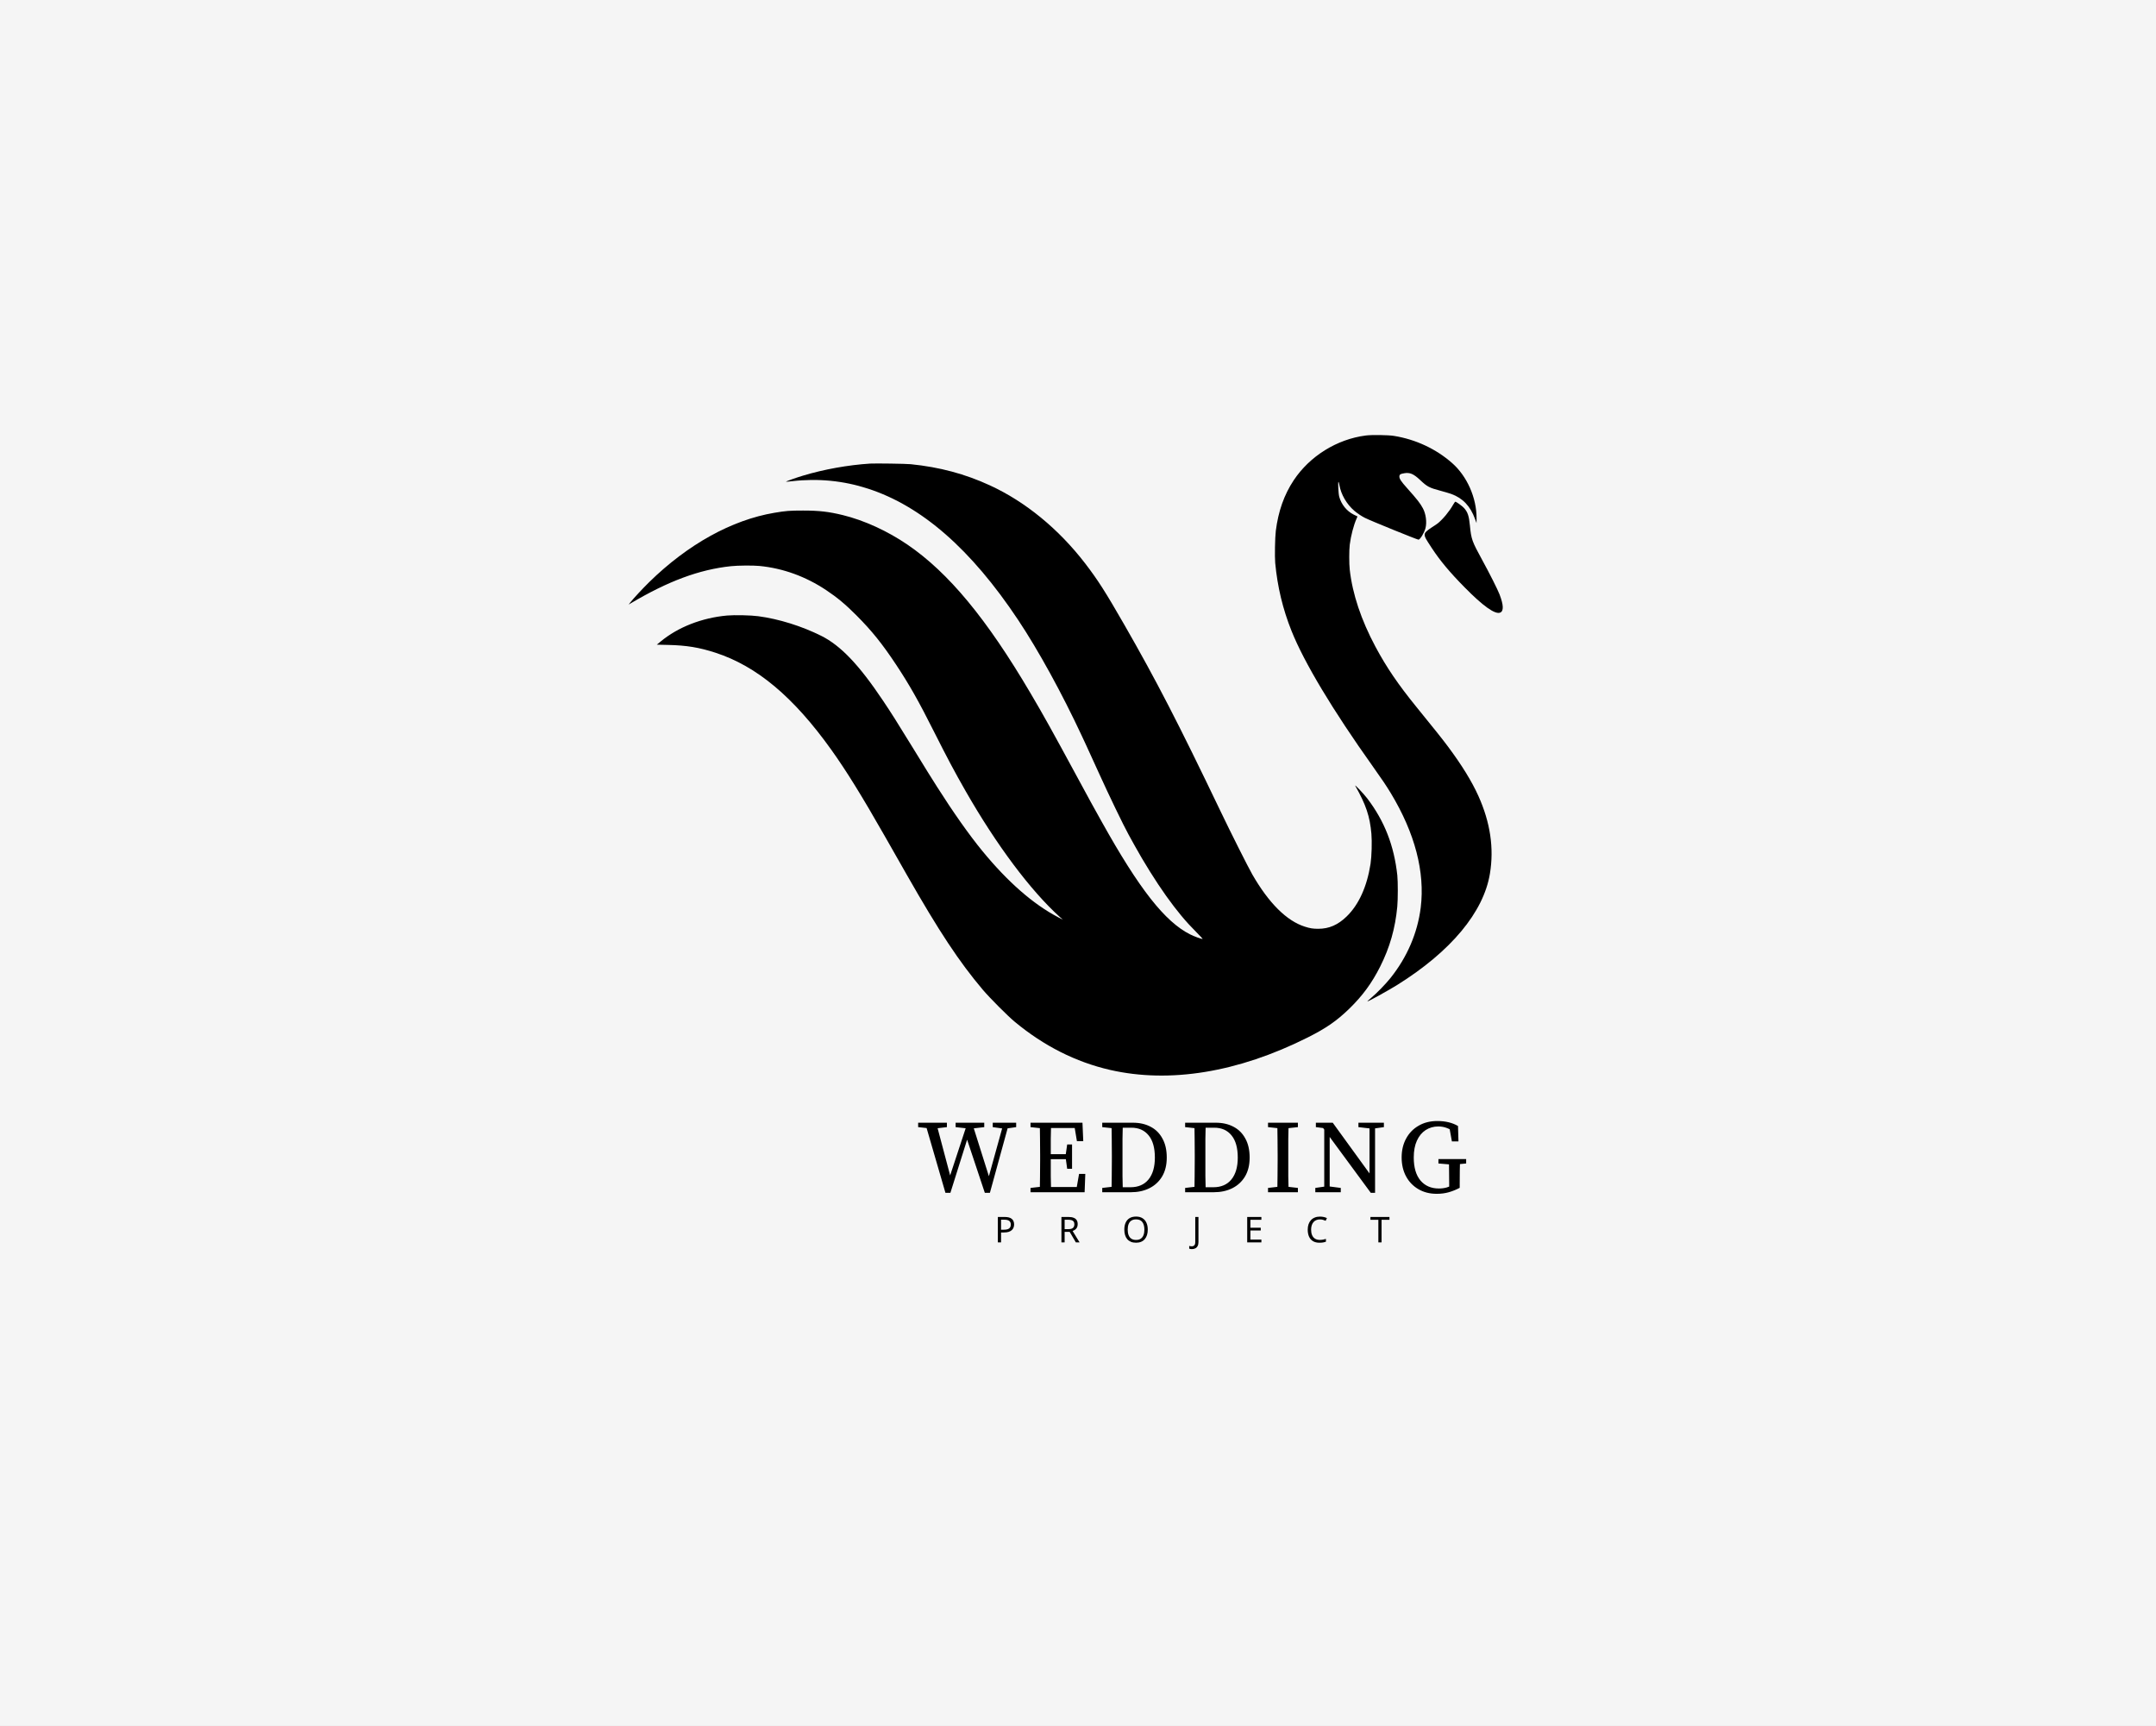
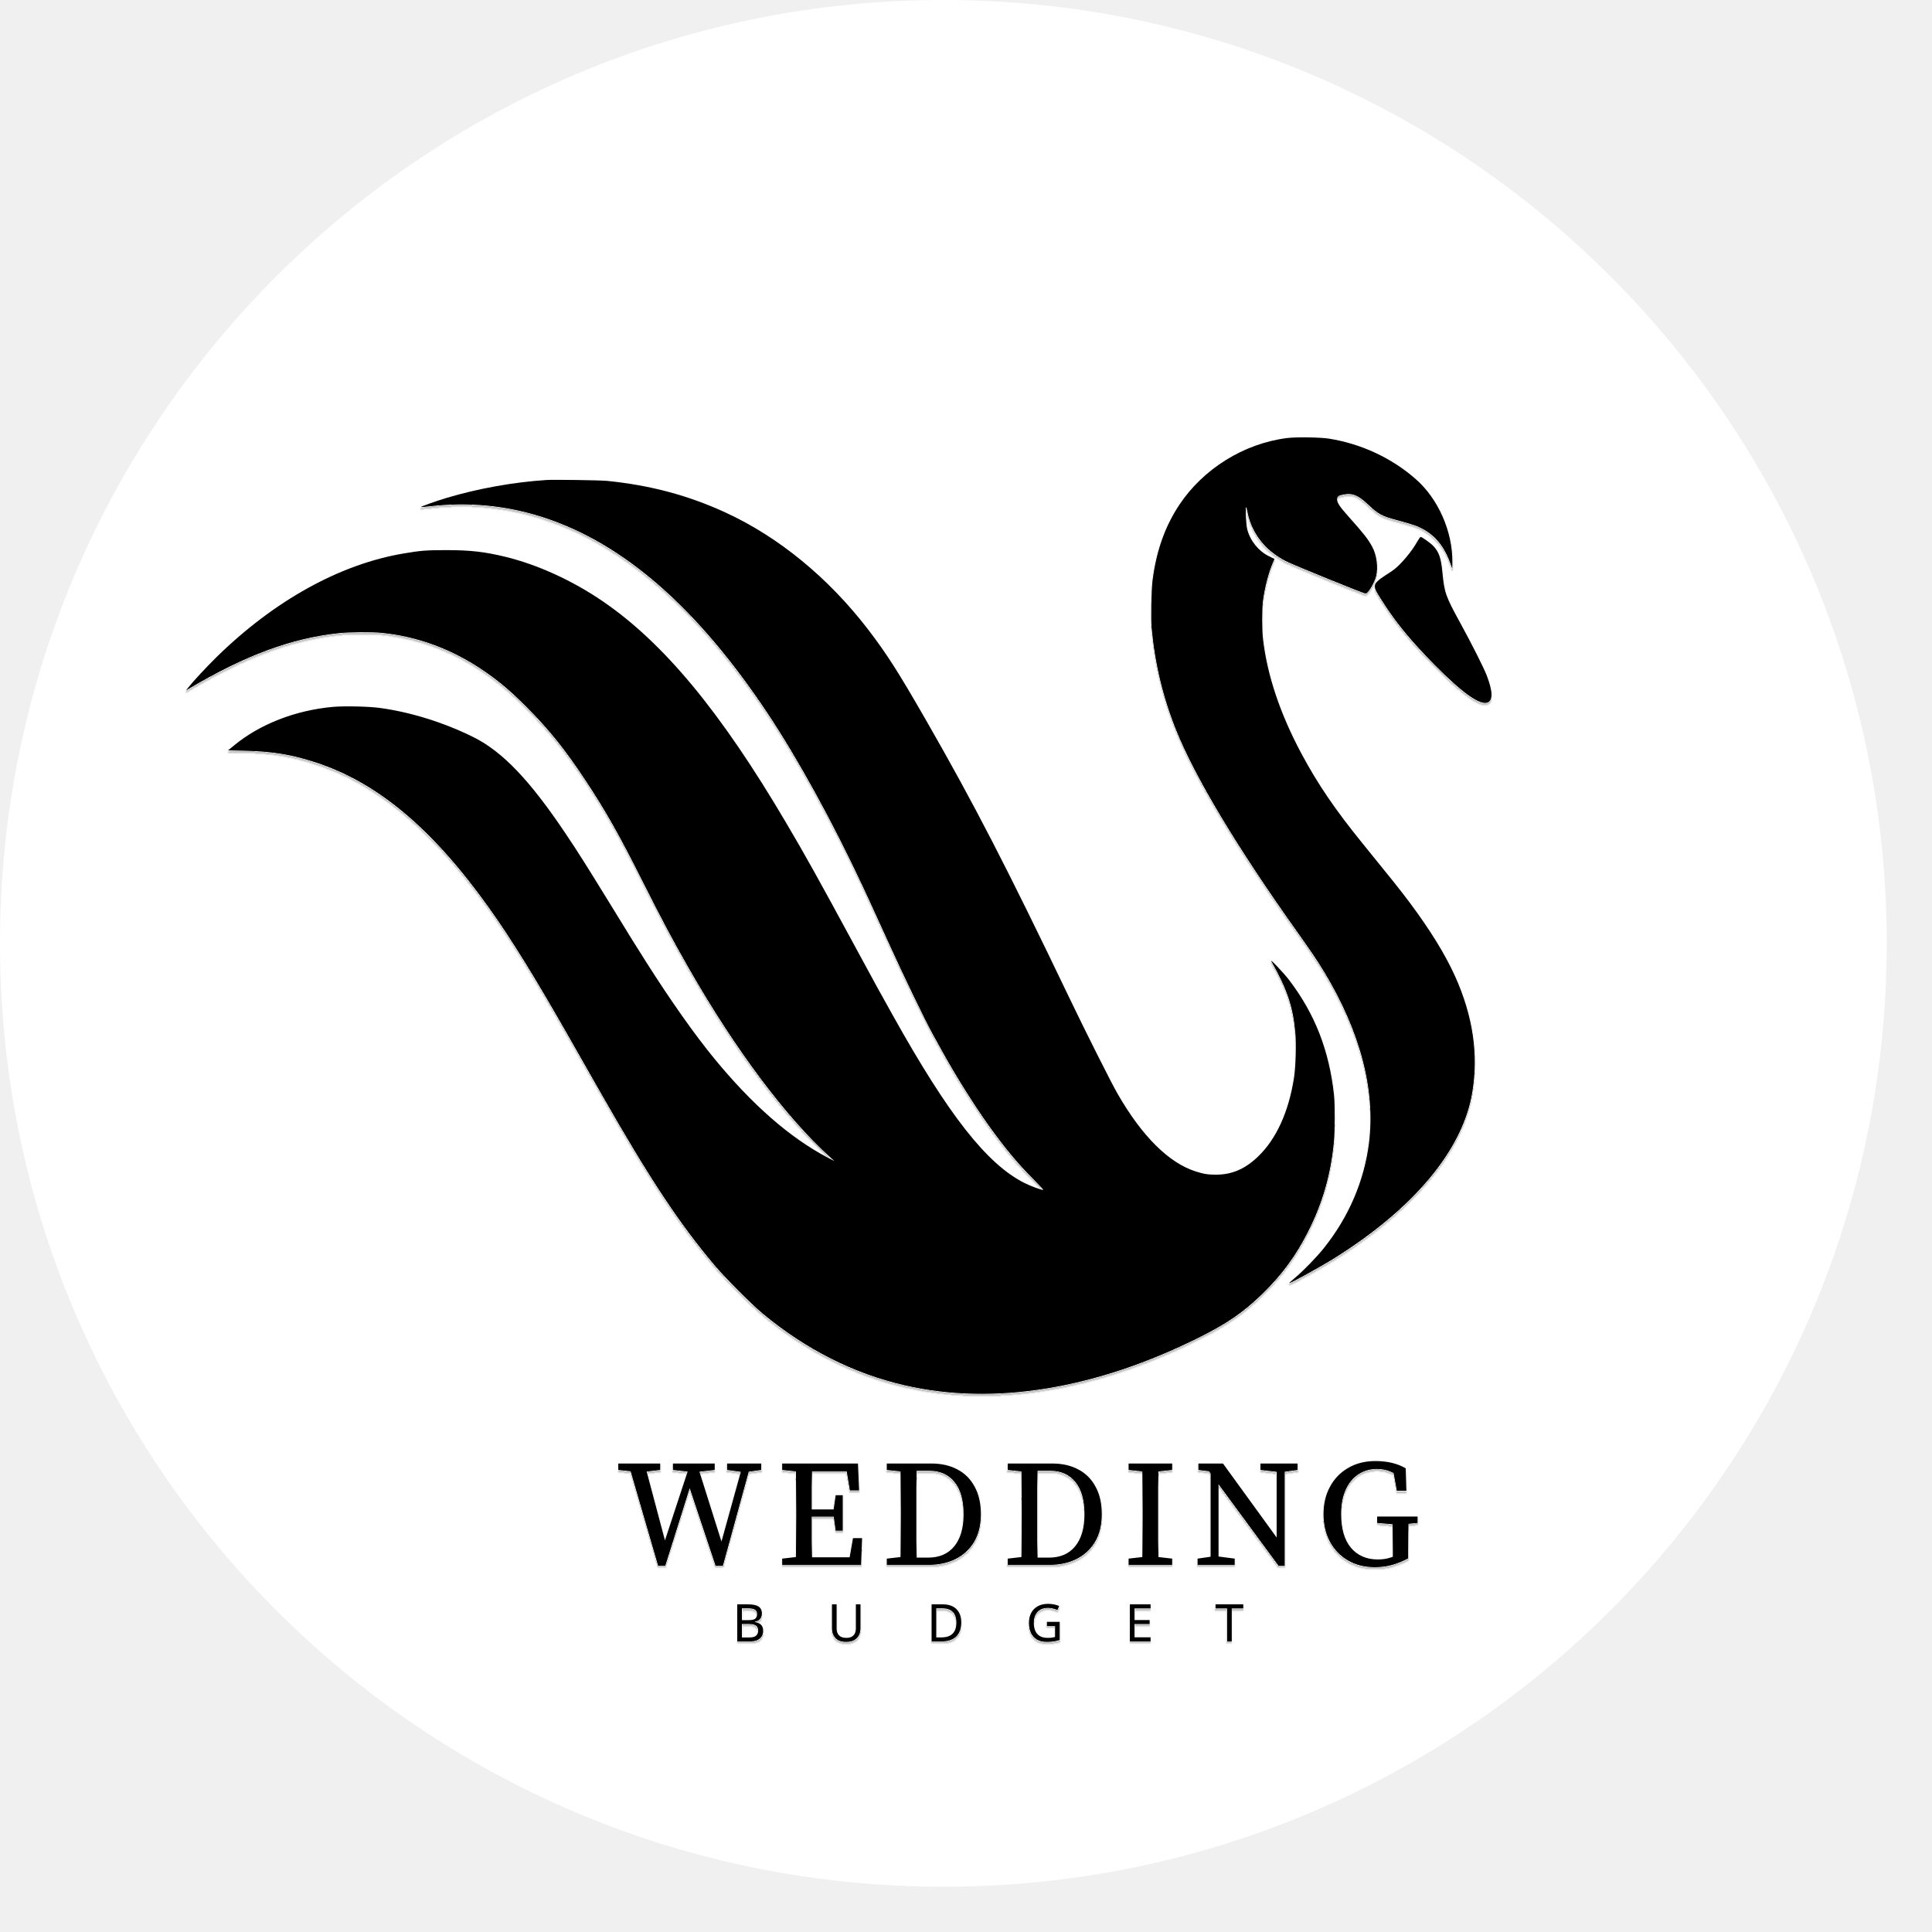
- <svg xmlns="http://www.w3.org/2000/svg" width="6667" height="5334" viewBox="0 0 6667 5334" fill="none">
-   <rect width="6667" height="5334" fill="#F5F5F5" />
-   <path d="M4223.33 1346.46C4134 1357.93 4050.13 1410.19 4000.53 1484.86C3970.8 1529.66 3952.8 1580.86 3945.2 1641.26C3942.67 1661.26 3941.6 1721.26 3943.33 1740.46C3950.27 1814.33 3966.67 1882.73 3993.73 1950.46C4032.8 2048.19 4120.67 2194.73 4245.33 2369.79C4273.6 2409.53 4287.07 2429.53 4300.93 2452.46C4375.47 2575.93 4406.8 2696.06 4393.33 2805.79C4383.47 2884.46 4351.47 2959.13 4299.73 3023.79C4284.67 3042.59 4257.73 3070.33 4240.67 3084.59C4233.47 3090.73 4227.73 3095.93 4228 3096.19C4229.33 3097.53 4292.67 3062.59 4321.07 3044.86C4486.4 2941.66 4587.47 2820.46 4607.2 2701.53C4620.4 2622.46 4608.53 2542.73 4571.47 2460.46C4550.8 2414.86 4520.13 2365.13 4477.33 2307.79C4459.33 2283.66 4436.4 2254.99 4380.53 2186.33C4323.33 2115.93 4287.47 2063.26 4253.2 1999.26C4209.07 1916.59 4182.4 1836.86 4173.87 1761.79C4171.73 1743.53 4171.73 1700.73 4173.87 1683.79C4177.33 1656.46 4185.73 1624.06 4195.07 1602.99L4197.73 1596.73L4186.27 1591.13C4164.8 1580.59 4147.87 1559.79 4141.33 1535.79C4138.8 1526.73 4136.93 1489.79 4138.93 1489.79C4139.6 1489.79 4140.8 1494.06 4141.73 1499.13C4146.8 1528.86 4164.4 1559.13 4188.4 1579.53C4197.47 1587.26 4210.67 1596.06 4220.53 1600.99C4237.2 1609.53 4382.27 1668.46 4386.4 1668.46C4391.33 1668.46 4404.27 1647.26 4408 1632.99C4412.8 1614.73 4409.33 1588.46 4399.87 1571.26C4390.93 1554.99 4383.47 1545.39 4350.67 1508.59C4332.93 1488.86 4327.33 1480.33 4327.33 1473.66C4327.33 1467.13 4330.13 1465.13 4342.27 1463.13C4359.6 1460.06 4371.2 1464.99 4391.47 1484.06C4413.2 1504.59 4419.73 1508.06 4453.87 1517.13C4466.4 1520.46 4481.6 1524.99 4487.73 1527.13C4523.33 1540.06 4546.93 1564.86 4561.33 1604.86L4565.87 1617.13L4566 1602.86C4566.27 1539.26 4536.67 1472.33 4490.4 1431.66C4440.67 1387.79 4377.6 1358.46 4310.67 1347.66C4292.27 1344.73 4241.87 1344.06 4223.33 1346.46Z" fill="black" />
-   <path d="M2690.67 1433.26C2622.53 1437.66 2547.87 1450.99 2482.93 1470.59C2461.47 1476.99 2429.6 1488.46 2430.4 1489.26C2430.67 1489.66 2438.93 1488.86 2448.8 1487.79C2529.07 1478.33 2608.13 1486.06 2684 1510.73C2850.13 1564.59 3002.8 1697.93 3148.27 1916.46C3211.07 2010.73 3283.6 2142.86 3345.33 2275.13C3350.27 2285.79 3356.8 2299.53 3359.6 2305.79C3362.53 2312.06 3379.87 2350.06 3398.27 2390.46C3429.07 2458.46 3473.6 2550.73 3490 2580.46C3493.87 2587.39 3502.13 2602.46 3508.4 2613.79C3536.53 2664.99 3575.07 2726.46 3606 2769.79C3639.47 2816.59 3667.07 2849.66 3698.93 2881.39C3710.93 2893.39 3719.87 2903.13 3718.8 2903.13C3714.53 2903.13 3692.13 2894.86 3680.53 2888.99C3602.4 2849.93 3522.93 2748.73 3406.8 2540.46C3376 2485.26 3375.2 2483.93 3334 2407.79C3250.8 2254.33 3228.4 2213.93 3186.27 2142.46C3051.07 1912.99 2933.33 1770.73 2806.67 1684.19C2744.27 1641.53 2672.4 1608.73 2606 1592.46C2562.67 1581.93 2532.93 1578.46 2483.33 1578.46C2442 1578.46 2429.87 1579.39 2394.67 1585.39C2262.93 1607.53 2126.93 1682.86 2007.47 1799.79C1987.2 1819.66 1959.07 1849.93 1948.53 1863.26L1944 1869.13L1949.33 1865.93C2066 1796.59 2162.27 1760.86 2260.4 1750.46C2281.6 1748.19 2328.93 1747.79 2348.8 1749.79C2421.73 1756.99 2491.47 1782.33 2554.93 1824.59C2588.8 1847.13 2614.4 1868.46 2648.8 1902.99C2695.87 1950.19 2728.53 1990.86 2770.67 2054.46C2812.13 2116.99 2840.93 2167.93 2888.4 2262.46C2929.2 2343.53 2952.27 2386.86 2986 2445.79C3081.2 2612.19 3186.67 2753.13 3276.67 2834.46L3286.67 2843.39L3272 2835.79C3194.67 2795.26 3115.87 2726.33 3037.33 2630.46C2997.07 2581.39 2947.33 2510.86 2898 2433.13C2871.73 2391.79 2871.47 2391.26 2822.67 2311.79C2770.93 2227.66 2757.2 2205.93 2729.87 2165.13C2656.13 2055.13 2599.87 1996.19 2540 1966.06C2479.2 1935.66 2408.27 1913.53 2344.67 1905.13C2322.27 1902.06 2271.33 1900.99 2248.67 1902.99C2170.67 1909.93 2096.27 1938.99 2042.93 1983.39L2031.07 1993.13L2066.27 1993.93C2123.33 1995.26 2162.27 2001.66 2212.67 2018.06C2340.67 2059.79 2453.87 2154.73 2570.93 2318.46C2617.47 2383.66 2665.07 2460.59 2735.6 2584.33C2755.47 2619.26 2786.53 2673.53 2804.4 2705.13C2903.87 2879.66 2966 2973.53 3038.93 3059.79C3060.27 3084.99 3116 3140.99 3138 3159.13C3227.6 3233.53 3326.67 3283.53 3432.4 3307.79C3617.07 3350.06 3828 3315.66 4043.07 3207.93C4100.4 3179.26 4133.73 3156.19 4172.53 3118.46C4213.6 3078.46 4242.4 3039.13 4267.87 2988.46C4297.6 2929.53 4314.53 2870.33 4320.8 2803.13C4322.93 2780.59 4322.93 2725.93 4320.93 2706.46C4310.93 2614.19 4281.2 2538.19 4227.73 2468.19C4216.27 2453.26 4186.93 2422.46 4191.07 2429.79C4224 2488.06 4236 2523.66 4240.8 2577.79C4242.93 2602.46 4241.6 2647.79 4238.13 2670.73C4227.2 2741.13 4201.6 2797.53 4163.87 2833.79C4137.07 2859.66 4109.73 2871.53 4076.67 2871.53C4060.13 2871.53 4051.2 2870.19 4034.67 2864.86C3978.8 2847.13 3923.33 2791.93 3872.53 2703.53C3859.6 2680.99 3805.87 2574.19 3773.47 2506.46C3643.2 2234.73 3575.33 2103.26 3476.93 1931.79C3418.4 1829.79 3394.8 1792.99 3355.87 1742.19C3273.73 1635.39 3171.07 1551.26 3061.33 1500.73C2984.4 1465.26 2905.87 1444.19 2816 1435.13C2801.73 1433.66 2706.8 1432.33 2690.67 1433.26Z" fill="black" />
-   <path d="M4493.33 1560.73C4482.4 1580.46 4461.47 1605.66 4446 1618.06C4442.67 1620.59 4434.67 1626.06 4428 1630.19C4421.47 1634.33 4413.6 1640.06 4410.67 1643.13C4406.27 1647.66 4405.47 1649.39 4405.47 1653.79C4405.73 1660.59 4408 1664.73 4427.73 1694.73C4453.6 1734.06 4483.07 1769.26 4528.67 1815.53C4586.13 1873.93 4623.33 1900.46 4639.07 1893.93C4650.27 1889.26 4649.6 1870.46 4637.07 1837.79C4631.33 1822.73 4606.13 1772.73 4583.33 1731.13C4551.73 1673.39 4549.6 1667.53 4545.33 1624.33C4542.53 1595.13 4538.67 1583.53 4527.47 1570.86C4521.87 1564.59 4503.2 1551.13 4500.27 1551.13C4499.33 1551.13 4496.27 1555.53 4493.33 1560.73Z" fill="black" />
-   <path d="M2923.55 3687.75L2860.55 3471.1H2894.85L2940.7 3643.65L2935.1 3643.3L2991.8 3471.1H3005.8L3060.75 3645.4H3055.5L3103.8 3471.1H3120.6L3061.1 3687.75H3045.35L2987.6 3514.5L2993.55 3514.15L2938.95 3687.75H2923.55ZM2839.2 3484.75V3471.1H2928.1V3484.75L2888.9 3489.3H2881.9L2839.2 3484.75ZM2955.05 3484.75V3471.1H3043.6V3484.75L3004.05 3489.3H2996L2955.05 3484.75ZM3069.85 3484.75V3471.1H3142.3V3484.75L3109.75 3489.3H3103.1L3069.85 3484.75ZM3186.66 3686V3672.7L3229.36 3667.8H3232.86V3686H3186.66ZM3215.36 3686C3215.83 3669.9 3216.06 3653.57 3216.06 3637C3216.29 3620.2 3216.41 3603.28 3216.41 3586.25V3570.85C3216.41 3554.28 3216.29 3537.72 3216.06 3521.15C3216.06 3504.35 3215.83 3487.67 3215.36 3471.1H3250.36C3249.89 3487.43 3249.54 3504 3249.31 3520.8C3249.31 3537.37 3249.31 3554.05 3249.31 3570.85V3582.75C3249.31 3601.18 3249.31 3618.92 3249.31 3635.95C3249.54 3652.75 3249.89 3669.43 3250.36 3686H3215.36ZM3232.86 3686V3669.9H3339.26L3328.06 3679.35L3336.81 3629.3H3356.06L3353.96 3686H3232.86ZM3232.86 3583.8V3568.4H3305.31V3583.8H3232.86ZM3300.06 3613.55L3295.16 3578.2V3572.25L3300.06 3538.3H3315.11V3613.55H3300.06ZM3186.66 3484.75V3471.1H3232.86V3489.3H3229.36L3186.66 3484.75ZM3330.16 3528.15L3321.76 3477.75L3332.96 3487.55H3232.86V3471.1H3347.31L3349.76 3528.15H3330.16ZM3454.66 3686V3670.6H3495.61C3519.88 3670.6 3538.54 3662.55 3551.61 3646.45C3564.68 3630.35 3571.21 3607.83 3571.21 3578.9C3571.21 3548.8 3564.79 3525.93 3551.96 3510.3C3539.13 3494.43 3521.28 3486.5 3498.41 3486.5H3454.66V3471.1H3503.31C3524.31 3471.1 3542.63 3475.3 3558.26 3483.7C3573.89 3491.87 3586.03 3504 3594.66 3520.1C3603.53 3535.97 3607.96 3555.57 3607.96 3578.9C3607.96 3601.77 3603.18 3621.25 3593.61 3637.35C3584.04 3653.22 3570.86 3665.35 3554.06 3673.75C3537.49 3681.92 3518.59 3686 3497.36 3686H3454.66ZM3408.46 3686V3672.7L3451.16 3667.8H3454.66V3686H3408.46ZM3437.16 3686C3437.63 3669.9 3437.86 3653.33 3437.86 3636.3C3438.09 3619.27 3438.21 3601.42 3438.21 3582.75V3570.85C3438.21 3554.28 3438.09 3537.72 3437.86 3521.15C3437.86 3504.35 3437.63 3487.67 3437.16 3471.1H3472.16C3471.69 3487.43 3471.34 3504 3471.11 3520.8C3471.11 3537.37 3471.11 3554.05 3471.11 3570.85V3582.75C3471.11 3601.18 3471.11 3618.92 3471.11 3635.95C3471.34 3652.75 3471.69 3669.43 3472.16 3686H3437.16ZM3451.16 3489.3L3408.46 3484.75V3471.1H3454.66V3489.3H3451.16ZM3710.98 3686V3670.6H3751.93C3776.2 3670.6 3794.86 3662.55 3807.93 3646.45C3821 3630.35 3827.53 3607.83 3827.53 3578.9C3827.53 3548.8 3821.11 3525.93 3808.28 3510.3C3795.45 3494.43 3777.6 3486.5 3754.73 3486.5H3710.98V3471.1H3759.63C3780.63 3471.1 3798.95 3475.3 3814.58 3483.7C3830.21 3491.87 3842.35 3504 3850.98 3520.1C3859.85 3535.97 3864.28 3555.57 3864.28 3578.9C3864.28 3601.77 3859.5 3621.25 3849.93 3637.35C3840.36 3653.22 3827.18 3665.35 3810.38 3673.75C3793.81 3681.92 3774.91 3686 3753.68 3686H3710.98ZM3664.78 3686V3672.7L3707.48 3667.8H3710.98V3686H3664.78ZM3693.48 3686C3693.95 3669.9 3694.18 3653.33 3694.18 3636.3C3694.41 3619.27 3694.53 3601.42 3694.53 3582.75V3570.85C3694.53 3554.28 3694.41 3537.72 3694.18 3521.15C3694.18 3504.35 3693.95 3487.67 3693.48 3471.1H3728.48C3728.01 3487.43 3727.66 3504 3727.43 3520.8C3727.43 3537.37 3727.43 3554.05 3727.43 3570.85V3582.75C3727.43 3601.18 3727.43 3618.92 3727.43 3635.95C3727.66 3652.75 3728.01 3669.43 3728.48 3686H3693.48ZM3707.48 3489.3L3664.78 3484.75V3471.1H3710.98V3489.3H3707.48ZM3921.1 3686V3672.7L3963.8 3667.8H3970.8L4013.5 3672.7V3686H3921.1ZM3949.8 3686C3950.27 3669.9 3950.5 3653.57 3950.5 3637C3950.73 3620.2 3950.85 3603.28 3950.85 3586.25V3570.85C3950.85 3554.28 3950.73 3537.72 3950.5 3521.15C3950.5 3504.35 3950.27 3487.67 3949.8 3471.1H3984.8C3984.33 3487.43 3983.98 3504 3983.75 3520.8C3983.75 3537.37 3983.75 3554.05 3983.75 3570.85V3586.25C3983.75 3602.82 3983.75 3619.5 3983.75 3636.3C3983.98 3652.87 3984.33 3669.43 3984.8 3686H3949.8ZM3921.1 3484.75V3471.1H4013.5V3484.75L3970.8 3489.3H3963.8L3921.1 3484.75ZM4067.32 3686V3672.7L4101.27 3667.8H4108.27L4146.07 3672.7V3686H4067.32ZM4094.97 3686V3478.8H4111.77V3686H4094.97ZM4200.67 3484.75V3471.1H4279.42V3484.75L4246.87 3489.3H4240.22L4200.67 3484.75ZM4238.82 3687.75L4091.47 3487.55L4069.07 3484.75V3471.1H4121.22L4234.97 3627.9V3471.1H4252.12V3687.75H4238.82ZM4442.8 3690.9C4421.33 3690.9 4402.43 3686.12 4386.1 3676.55C4369.77 3666.98 4357.05 3653.8 4347.95 3637C4338.85 3619.97 4334.3 3600.48 4334.3 3578.55C4334.3 3556.62 4338.85 3537.25 4347.95 3520.45C4357.05 3503.42 4369.88 3490.12 4386.45 3480.55C4403.02 3470.75 4422.38 3465.85 4444.55 3465.85C4469.75 3465.85 4491.1 3470.98 4508.6 3481.25L4510 3528.85H4489.7L4480.95 3480.55L4501.25 3486.5V3505.05C4492.85 3496.88 4484.22 3491.17 4475.35 3487.9C4466.72 3484.4 4457.5 3482.65 4447.7 3482.65C4433.23 3482.65 4420.17 3486.38 4408.5 3493.85C4397.07 3501.32 4388.08 3512.17 4381.55 3526.4C4375.02 3540.63 4371.75 3558.02 4371.75 3578.55C4371.75 3609.35 4378.63 3633.03 4392.4 3649.6C4406.4 3666.17 4425.42 3674.45 4449.45 3674.45C4458.32 3674.45 4466.37 3673.4 4473.6 3671.3C4480.83 3669.2 4488.77 3666.05 4497.4 3661.85L4481.3 3677.6V3658C4481.3 3645.63 4481.18 3633.27 4480.95 3620.9C4480.95 3608.3 4480.83 3595.82 4480.6 3583.45H4514.9C4514.2 3607.95 4513.85 3632.8 4513.85 3658V3672.35C4502.88 3678.18 4491.68 3682.73 4480.25 3686C4468.82 3689.27 4456.33 3690.9 4442.8 3690.9ZM4448.05 3597.1V3583.45H4533.8V3597.1L4498.1 3600.6H4489.35L4448.05 3597.1Z" fill="black" />
-   <path d="M3106.46 3762.46C3116.73 3762.46 3124.21 3764.48 3128.9 3768.51C3133.59 3772.54 3135.94 3778.23 3135.94 3785.56C3135.94 3788.79 3135.39 3791.9 3134.29 3794.91C3133.26 3797.84 3131.54 3800.48 3129.12 3802.83C3126.7 3805.18 3123.47 3807.05 3119.44 3808.44C3115.41 3809.76 3110.46 3810.42 3104.59 3810.42H3095.57V3841H3085.67V3762.46H3106.46ZM3105.58 3770.93H3095.57V3801.95H3103.49C3108.48 3801.95 3112.62 3801.44 3115.92 3800.41C3119.22 3799.31 3121.68 3797.59 3123.29 3795.24C3124.9 3792.89 3125.71 3789.81 3125.71 3786C3125.71 3780.94 3124.1 3777.16 3120.87 3774.67C3117.64 3772.18 3112.55 3770.93 3105.58 3770.93ZM3303.94 3762.46C3310.47 3762.46 3315.82 3763.3 3320 3764.99C3324.25 3766.6 3327.41 3769.06 3329.46 3772.36C3331.51 3775.66 3332.54 3779.8 3332.54 3784.79C3332.54 3788.97 3331.77 3792.45 3330.23 3795.24C3328.69 3798.03 3326.71 3800.26 3324.29 3801.95C3321.94 3803.56 3319.45 3804.85 3316.81 3805.8L3338.37 3841H3326.82L3307.79 3808.55H3292.17V3841H3282.27V3762.46H3303.94ZM3303.39 3771.04H3292.17V3800.19H3303.94C3308.19 3800.19 3311.68 3799.64 3314.39 3798.54C3317.1 3797.37 3319.08 3795.68 3320.33 3793.48C3321.65 3791.28 3322.31 3788.53 3322.31 3785.23C3322.31 3781.78 3321.61 3779.03 3320.22 3776.98C3318.9 3774.93 3316.85 3773.42 3314.06 3772.47C3311.27 3771.52 3307.72 3771.04 3303.39 3771.04ZM3549.23 3801.62C3549.23 3807.71 3548.46 3813.24 3546.92 3818.23C3545.38 3823.14 3543.07 3827.4 3539.99 3830.99C3536.98 3834.58 3533.21 3837.33 3528.66 3839.24C3524.19 3841.15 3518.98 3842.1 3513.04 3842.1C3506.88 3842.1 3501.53 3841.15 3496.98 3839.24C3492.43 3837.26 3488.66 3834.51 3485.65 3830.99C3482.64 3827.4 3480.41 3823.11 3478.94 3818.12C3477.47 3813.13 3476.74 3807.6 3476.74 3801.51C3476.74 3793.44 3478.06 3786.4 3480.7 3780.39C3483.34 3774.38 3487.34 3769.68 3492.69 3766.31C3498.12 3762.94 3504.94 3761.25 3513.15 3761.25C3521 3761.25 3527.6 3762.94 3532.95 3766.31C3538.3 3769.61 3542.34 3774.3 3545.05 3780.39C3547.84 3786.4 3549.23 3793.48 3549.23 3801.62ZM3487.19 3801.62C3487.19 3808.22 3488.11 3813.9 3489.94 3818.67C3491.77 3823.44 3494.6 3827.1 3498.41 3829.67C3502.3 3832.24 3507.17 3833.52 3513.04 3833.52C3518.98 3833.52 3523.82 3832.24 3527.56 3829.67C3531.37 3827.1 3534.2 3823.44 3536.03 3818.67C3537.86 3813.9 3538.78 3808.22 3538.78 3801.62C3538.78 3791.72 3536.73 3783.98 3532.62 3778.41C3528.51 3772.76 3522.02 3769.94 3513.15 3769.94C3507.21 3769.94 3502.3 3771.22 3498.41 3773.79C3494.6 3776.28 3491.77 3779.91 3489.94 3784.68C3488.11 3789.37 3487.19 3795.02 3487.19 3801.62ZM3685.53 3861.9C3683.77 3861.9 3682.23 3861.75 3680.91 3861.46C3679.59 3861.24 3678.41 3860.91 3677.39 3860.47V3852.11C3678.56 3852.4 3679.81 3852.66 3681.13 3852.88C3682.45 3853.1 3683.84 3853.21 3685.31 3853.21C3687.14 3853.21 3688.86 3852.84 3690.48 3852.11C3692.16 3851.38 3693.52 3850.09 3694.55 3848.26C3695.57 3846.43 3696.09 3843.86 3696.09 3840.56V3762.46H3705.99V3839.79C3705.99 3844.85 3705.14 3848.99 3703.46 3852.22C3701.77 3855.52 3699.39 3857.94 3696.31 3859.48C3693.23 3861.09 3689.63 3861.9 3685.53 3861.9ZM3900.6 3841H3856.71V3762.46H3900.6V3771.15H3866.61V3795.68H3898.62V3804.26H3866.61V3832.31H3900.6V3841ZM4081.5 3770.05C4077.32 3770.05 4073.54 3770.78 4070.17 3772.25C4066.79 3773.64 4063.93 3775.73 4061.59 3778.52C4059.24 3781.23 4057.44 3784.57 4056.2 3788.53C4054.95 3792.42 4054.33 3796.82 4054.33 3801.73C4054.33 3808.18 4055.32 3813.79 4057.3 3818.56C4059.35 3823.33 4062.36 3826.99 4066.32 3829.56C4070.35 3832.13 4075.37 3833.41 4081.39 3833.41C4084.83 3833.41 4088.1 3833.12 4091.18 3832.53C4094.26 3831.94 4097.26 3831.21 4100.2 3830.33V3838.91C4097.26 3840.01 4094.22 3840.82 4091.07 3841.33C4087.99 3841.84 4084.28 3842.1 4079.96 3842.1C4071.96 3842.1 4065.29 3840.45 4059.94 3837.15C4054.58 3833.85 4050.55 3829.16 4047.84 3823.07C4045.2 3816.98 4043.88 3809.83 4043.88 3801.62C4043.88 3795.68 4044.68 3790.25 4046.3 3785.34C4047.98 3780.43 4050.4 3776.17 4053.56 3772.58C4056.78 3768.99 4060.74 3766.24 4065.44 3764.33C4070.13 3762.35 4075.52 3761.36 4081.61 3761.36C4085.64 3761.36 4089.53 3761.76 4093.27 3762.57C4097.01 3763.38 4100.34 3764.51 4103.28 3765.98L4099.32 3774.34C4096.9 3773.24 4094.18 3772.25 4091.18 3771.37C4088.24 3770.49 4085.02 3770.05 4081.5 3770.05ZM4272.2 3841H4262.3V3771.15H4237.77V3762.46H4296.62V3771.15H4272.2V3841Z" fill="black" />
+ <svg xmlns="http://www.w3.org/2000/svg" width="4096" height="4096" viewBox="0 0 4096 4096" fill="none">
+   <path d="M4000 2000C4000 3104.57 3104.57 4000 2000 4000C895.431 4000 0 3104.57 0 2000C0 895.431 895.431 0 2000 0C3104.57 0 4000 895.431 4000 2000Z" fill="white" />
+   <g filter="url(#filter0_d_7_30)">
+     <path d="M2728.28 928.728C2636.8 940.47 2550.92 993.991 2500.13 1070.45C2469.68 1116.32 2451.25 1168.75 2443.47 1230.6C2440.87 1251.08 2439.78 1312.52 2441.56 1332.18C2448.66 1407.82 2465.45 1477.86 2493.17 1547.22C2533.17 1647.3 2623.15 1797.35 2750.81 1976.62C2779.75 2017.31 2793.54 2037.79 2807.74 2061.27C2884.06 2187.7 2916.15 2310.72 2902.36 2423.09C2892.25 2503.64 2859.49 2580.1 2806.51 2646.32C2791.08 2665.57 2763.5 2693.97 2746.03 2708.58C2738.65 2714.86 2732.78 2720.18 2733.06 2720.45C2734.42 2721.82 2799.27 2686.05 2828.36 2667.89C2997.66 2562.21 3101.15 2438.1 3121.36 2316.32C3134.87 2235.35 3122.72 2153.7 3084.77 2069.46C3063.6 2022.77 3032.2 1971.84 2988.37 1913.13C2969.94 1888.42 2946.46 1859.07 2889.25 1788.75C2830.68 1716.66 2793.95 1662.73 2758.86 1597.19C2713.67 1512.54 2686.36 1430.9 2677.62 1354.03C2675.44 1335.32 2675.44 1291.5 2677.62 1274.16C2681.17 1246.17 2689.78 1212.99 2699.33 1191.42L2702.06 1185L2690.32 1179.27C2668.34 1168.48 2651 1147.18 2644.31 1122.61C2641.72 1113.32 2639.8 1075.5 2641.85 1075.5C2642.53 1075.5 2643.76 1079.87 2644.72 1085.06C2649.91 1115.51 2667.93 1146.5 2692.51 1167.39C2701.79 1175.31 2715.31 1184.32 2725.41 1189.37C2742.48 1198.11 2891.03 1258.46 2895.26 1258.46C2900.31 1258.46 2913.55 1236.75 2917.38 1222.14C2922.29 1203.43 2918.74 1176.54 2909.05 1158.92C2899.9 1142.27 2892.25 1132.44 2858.67 1094.75C2840.51 1074.55 2834.77 1065.81 2834.77 1058.98C2834.77 1052.29 2837.64 1050.24 2850.07 1048.19C2867.81 1045.05 2879.69 1050.11 2900.45 1069.63C2922.7 1090.66 2929.39 1094.21 2964.34 1103.49C2977.18 1106.9 2992.74 1111.55 2999.02 1113.73C3035.48 1126.97 3059.64 1152.37 3074.39 1193.33L3079.03 1205.89L3079.17 1191.28C3079.44 1126.15 3049.13 1057.62 3001.75 1015.97C2950.83 971.053 2886.25 941.016 2817.71 929.957C2798.87 926.953 2747.26 926.27 2728.28 928.728Z" fill="black" />
+     <path d="M1158.83 1017.61C1089.06 1022.12 1012.6 1035.77 946.108 1055.84C924.126 1062.39 891.494 1074.14 892.314 1074.96C892.587 1075.37 901.052 1074.55 911.155 1073.45C993.348 1063.76 1074.31 1071.68 1152 1096.94C1322.12 1152.1 1478.45 1288.63 1627.41 1512.41C1691.72 1608.94 1765.99 1744.24 1829.21 1879.68C1834.26 1890.61 1840.95 1904.67 1843.81 1911.09C1846.82 1917.5 1864.57 1956.41 1883.41 1997.78C1914.95 2067.42 1960.55 2161.9 1977.34 2192.34C1981.3 2199.44 1989.77 2214.87 1996.19 2226.48C2024.99 2278.91 2064.45 2341.85 2096.13 2386.22C2130.4 2434.14 2158.66 2468.01 2191.29 2500.5C2203.58 2512.79 2212.73 2522.76 2211.64 2522.76C2207.27 2522.76 2184.33 2514.29 2172.45 2508.28C2092.44 2468.28 2011.07 2364.65 1892.15 2151.38C1860.61 2094.86 1859.79 2093.49 1817.6 2015.53C1732.4 1858.38 1709.47 1817.01 1666.32 1743.83C1527.88 1508.86 1407.32 1363.18 1277.61 1274.57C1213.71 1230.88 1140.12 1197.29 1072.13 1180.63C1027.75 1169.85 997.308 1166.3 946.517 1166.3C904.192 1166.3 891.767 1167.25 855.723 1173.4C720.828 1196.06 581.564 1273.2 459.23 1392.94C438.477 1413.29 409.668 1444.28 398.882 1457.93L394.24 1463.94L399.701 1460.66C519.168 1389.67 617.745 1353.07 718.234 1342.42C739.942 1340.1 788.412 1339.69 808.755 1341.74C883.439 1349.11 954.846 1375.06 1019.84 1418.34C1054.52 1441.41 1080.73 1463.26 1115.96 1498.62C1164.15 1546.95 1197.6 1588.59 1240.75 1653.72C1283.21 1717.75 1312.7 1769.91 1361.31 1866.71C1403.08 1949.72 1426.71 1994.1 1461.25 2054.45C1558.73 2224.84 1666.73 2369.16 1758.89 2452.44L1769.13 2461.59L1754.11 2453.81C1674.92 2412.3 1594.23 2341.71 1513.81 2243.54C1472.58 2193.3 1421.65 2121.07 1371.14 2041.48C1344.24 1999.15 1343.97 1998.6 1293.99 1917.23C1241.02 1831.08 1226.96 1808.82 1198.97 1767.04C1123.46 1654.4 1065.85 1594.06 1004.54 1563.2C942.285 1532.07 869.649 1509.4 804.523 1500.8C781.585 1497.66 729.429 1496.57 706.219 1498.62C626.347 1505.72 550.161 1535.48 495.548 1580.95L483.396 1590.92L519.441 1591.73C577.877 1593.1 617.745 1599.65 669.355 1616.45C800.427 1659.18 916.343 1756.39 1036.22 1924.06C1083.87 1990.82 1132.61 2069.6 1204.84 2196.3C1225.18 2232.08 1256.99 2287.64 1275.29 2320C1377.14 2498.73 1440.77 2594.84 1515.45 2683.18C1537.3 2708.99 1594.37 2766.33 1616.9 2784.9C1708.65 2861.08 1810.09 2912.28 1918.36 2937.13C2107.46 2980.41 2323.46 2945.19 2543.68 2834.87C2602.39 2805.52 2636.53 2781.9 2676.26 2743.26C2718.31 2702.3 2747.8 2662.02 2773.88 2610.14C2804.33 2549.79 2821.67 2489.17 2828.08 2420.36C2830.27 2397.28 2830.27 2341.3 2828.22 2321.37C2817.98 2226.89 2787.53 2149.06 2732.78 2077.38C2721.04 2062.09 2691 2030.55 2695.24 2038.06C2728.96 2097.73 2741.25 2134.18 2746.16 2189.61C2748.35 2214.87 2746.98 2261.29 2743.43 2284.78C2732.24 2356.87 2706.02 2414.62 2667.38 2451.76C2639.94 2478.25 2611.95 2490.4 2578.09 2490.4C2561.16 2490.4 2552.01 2489.03 2535.08 2483.57C2477.88 2465.41 2421.08 2408.89 2369.06 2318.36C2355.81 2295.29 2300.79 2185.93 2267.61 2116.57C2134.22 1838.31 2064.73 1703.69 1963.96 1528.11C1904.03 1423.66 1879.86 1385.98 1839.99 1333.96C1755.89 1224.6 1650.76 1138.44 1538.39 1086.7C1459.61 1050.38 1379.19 1028.81 1287.17 1019.52C1272.56 1018.02 1175.35 1016.66 1158.83 1017.61Z" fill="black" />
+     <path d="M3004.76 1148.14C2993.56 1168.34 2972.13 1194.15 2956.29 1206.85C2952.87 1209.44 2944.68 1215.04 2937.86 1219.27C2931.17 1223.5 2923.11 1229.37 2920.11 1232.51C2915.6 1237.16 2914.78 1238.93 2914.78 1243.44C2915.06 1250.4 2917.38 1254.63 2937.58 1285.35C2964.07 1325.63 2994.24 1361.68 3040.94 1409.05C3099.78 1468.85 3137.88 1496.02 3153.99 1489.33C3165.46 1484.56 3164.77 1465.3 3151.94 1431.85C3146.07 1416.43 3120.26 1365.23 3096.92 1322.63C3064.56 1263.51 3062.37 1257.5 3058.01 1213.26C3055.14 1183.36 3051.18 1171.48 3039.71 1158.51C3033.98 1152.1 3014.86 1138.31 3011.86 1138.31C3010.9 1138.31 3007.76 1142.81 3004.76 1148.14Z" fill="black" />
+     <path d="M1395.17 3319.45L1332.17 3102.8H1366.47L1412.32 3275.35L1406.72 3275L1463.42 3102.8H1477.42L1532.37 3277.1H1527.12L1575.42 3102.8H1592.22L1532.72 3319.45H1516.97L1459.22 3146.2L1465.17 3145.85L1410.57 3319.45H1395.17ZM1310.82 3116.45V3102.8H1399.72V3116.45L1360.52 3121H1353.52L1310.82 3116.45ZM1426.67 3116.45V3102.8H1515.22V3116.45L1475.67 3121H1467.62L1426.67 3116.45ZM1541.47 3116.45V3102.8H1613.92V3116.45L1581.37 3121H1574.72L1541.47 3116.45ZM1658.28 3317.7V3304.4L1700.98 3299.5H1704.48V3317.7H1658.28ZM1686.98 3317.7C1687.45 3301.6 1687.68 3285.26 1687.68 3268.7C1687.92 3251.9 1688.03 3234.98 1688.03 3217.95V3202.55C1688.03 3185.98 1687.92 3169.41 1687.68 3152.85C1687.68 3136.05 1687.45 3119.36 1686.98 3102.8H1721.98C1721.52 3119.13 1721.17 3135.7 1720.93 3152.5C1720.93 3169.06 1720.93 3185.75 1720.93 3202.55V3214.45C1720.93 3232.88 1720.93 3250.61 1720.93 3267.65C1721.17 3284.45 1721.52 3301.13 1721.98 3317.7H1686.98ZM1704.48 3317.7V3301.6H1810.88L1799.68 3311.05L1808.43 3261H1827.68L1825.58 3317.7H1704.48ZM1704.48 3215.5V3200.1H1776.93V3215.5H1704.48ZM1771.68 3245.25L1766.78 3209.9V3203.95L1771.68 3170H1786.73V3245.25H1771.68ZM1658.28 3116.45V3102.8H1704.48V3121H1700.98L1658.28 3116.45ZM1801.78 3159.85L1793.38 3109.45L1804.58 3119.25H1704.48V3102.8H1818.93L1821.38 3159.85H1801.78ZM1926.28 3317.7V3302.3H1967.23C1991.5 3302.3 2010.17 3294.25 2023.23 3278.15C2036.3 3262.05 2042.83 3239.53 2042.83 3210.6C2042.83 3180.5 2036.42 3157.63 2023.58 3142C2010.75 3126.13 1992.9 3118.2 1970.03 3118.2H1926.28V3102.8H1974.93C1995.93 3102.8 2014.25 3107 2029.88 3115.4C2045.52 3123.56 2057.65 3135.7 2066.28 3151.8C2075.15 3167.66 2079.58 3187.26 2079.58 3210.6C2079.58 3233.46 2074.8 3252.95 2065.23 3269.05C2055.67 3284.91 2042.48 3297.05 2025.68 3305.45C2009.12 3313.61 1990.22 3317.7 1968.98 3317.7H1926.28ZM1880.08 3317.7V3304.4L1922.78 3299.5H1926.28V3317.7H1880.08ZM1908.78 3317.7C1909.25 3301.6 1909.48 3285.03 1909.48 3268C1909.72 3250.96 1909.83 3233.11 1909.83 3214.45V3202.55C1909.83 3185.98 1909.72 3169.41 1909.48 3152.85C1909.48 3136.05 1909.25 3119.36 1908.78 3102.8H1943.78C1943.32 3119.13 1942.97 3135.7 1942.73 3152.5C1942.73 3169.06 1942.73 3185.75 1942.73 3202.55V3214.45C1942.73 3232.88 1942.73 3250.61 1942.73 3267.65C1942.97 3284.45 1943.32 3301.13 1943.78 3317.7H1908.78ZM1922.78 3121L1880.08 3116.45V3102.8H1926.28V3121H1922.78ZM2182.6 3317.7V3302.3H2223.55C2247.82 3302.3 2266.49 3294.25 2279.55 3278.15C2292.62 3262.05 2299.15 3239.53 2299.15 3210.6C2299.15 3180.5 2292.74 3157.63 2279.9 3142C2267.07 3126.13 2249.22 3118.2 2226.35 3118.2H2182.6V3102.8H2231.25C2252.25 3102.8 2270.57 3107 2286.2 3115.4C2301.84 3123.56 2313.97 3135.7 2322.6 3151.8C2331.47 3167.66 2335.9 3187.26 2335.9 3210.6C2335.9 3233.46 2331.12 3252.95 2321.55 3269.05C2311.99 3284.91 2298.8 3297.05 2282 3305.45C2265.44 3313.61 2246.54 3317.7 2225.3 3317.7H2182.6ZM2136.4 3317.7V3304.4L2179.1 3299.5H2182.6V3317.7H2136.4ZM2165.1 3317.7C2165.57 3301.6 2165.8 3285.03 2165.8 3268C2166.04 3250.96 2166.15 3233.11 2166.15 3214.45V3202.55C2166.15 3185.98 2166.04 3169.41 2165.8 3152.85C2165.8 3136.05 2165.57 3119.36 2165.1 3102.8H2200.1C2199.64 3119.13 2199.29 3135.7 2199.05 3152.5C2199.05 3169.06 2199.05 3185.75 2199.05 3202.55V3214.45C2199.05 3232.88 2199.05 3250.61 2199.05 3267.65C2199.29 3284.45 2199.64 3301.13 2200.1 3317.7H2165.1ZM2179.1 3121L2136.4 3116.45V3102.8H2182.6V3121H2179.1ZM2392.72 3317.7V3304.4L2435.42 3299.5H2442.42L2485.12 3304.4V3317.7H2392.72ZM2421.42 3317.7C2421.89 3301.6 2422.12 3285.26 2422.12 3268.7C2422.36 3251.9 2422.47 3234.98 2422.47 3217.95V3202.55C2422.47 3185.98 2422.36 3169.41 2422.12 3152.85C2422.12 3136.05 2421.89 3119.36 2421.42 3102.8H2456.42C2455.96 3119.13 2455.61 3135.7 2455.37 3152.5C2455.37 3169.06 2455.37 3185.75 2455.37 3202.55V3217.95C2455.37 3234.51 2455.37 3251.2 2455.37 3268C2455.61 3284.56 2455.96 3301.13 2456.42 3317.7H2421.42ZM2392.72 3116.45V3102.8H2485.12V3116.45L2442.42 3121H2435.42L2392.72 3116.45ZM2538.94 3317.7V3304.4L2572.89 3299.5H2579.89L2617.69 3304.4V3317.7H2538.94ZM2566.59 3317.7V3110.5H2583.39V3317.7H2566.59ZM2672.29 3116.45V3102.8H2751.04V3116.45L2718.49 3121H2711.84L2672.29 3116.45ZM2710.44 3319.45L2563.09 3119.25L2540.69 3116.45V3102.8H2592.84L2706.59 3259.6V3102.8H2723.74V3319.45H2710.44ZM2914.43 3322.6C2892.96 3322.6 2874.06 3317.81 2857.73 3308.25C2841.39 3298.68 2828.68 3285.5 2819.58 3268.7C2810.48 3251.66 2805.93 3232.18 2805.93 3210.25C2805.93 3188.31 2810.48 3168.95 2819.58 3152.15C2828.68 3135.11 2841.51 3121.81 2858.08 3112.25C2874.64 3102.45 2894.01 3097.55 2916.18 3097.55C2941.38 3097.55 2962.73 3102.68 2980.23 3112.95L2981.63 3160.55H2961.33L2952.58 3112.25L2972.88 3118.2V3136.75C2964.48 3128.58 2955.84 3122.86 2946.98 3119.6C2938.34 3116.1 2929.13 3114.35 2919.33 3114.35C2904.86 3114.35 2891.79 3118.08 2880.13 3125.55C2868.69 3133.01 2859.71 3143.86 2853.18 3158.1C2846.64 3172.33 2843.38 3189.71 2843.38 3210.25C2843.38 3241.05 2850.26 3264.73 2864.03 3281.3C2878.03 3297.86 2897.04 3306.15 2921.08 3306.15C2929.94 3306.15 2937.99 3305.1 2945.23 3303C2952.46 3300.9 2960.39 3297.75 2969.03 3293.55L2952.93 3309.3V3289.7C2952.93 3277.33 2952.81 3264.96 2952.58 3252.6C2952.58 3240 2952.46 3227.51 2952.23 3215.15H2986.53C2985.83 3239.65 2985.48 3264.5 2985.48 3289.7V3304.05C2974.51 3309.88 2963.31 3314.43 2951.88 3317.7C2940.44 3320.96 2927.96 3322.6 2914.43 3322.6ZM2919.68 3228.8V3215.15H3005.43V3228.8L2969.73 3232.3H2960.98L2919.68 3228.8Z" fill="black" />
+     <path d="M1585.49 3401.36C1592.02 3401.36 1597.48 3401.98 1601.88 3403.23C1606.36 3404.47 1609.69 3406.53 1611.89 3409.39C1614.17 3412.25 1615.3 3416.06 1615.3 3420.83C1615.3 3423.91 1614.72 3426.66 1613.54 3429.08C1612.44 3431.42 1610.76 3433.4 1608.48 3435.02C1606.28 3436.56 1603.57 3437.62 1600.34 3438.21V3438.76C1603.64 3439.27 1606.61 3440.22 1609.25 3441.62C1611.97 3443.01 1614.09 3444.99 1615.63 3447.56C1617.17 3450.12 1617.94 3453.46 1617.94 3457.57C1617.94 3462.33 1616.84 3466.4 1614.64 3469.78C1612.44 3473.08 1609.29 3475.61 1605.18 3477.37C1601.15 3479.05 1596.31 3479.9 1590.66 3479.9H1563.05V3401.36H1585.49ZM1587.47 3434.8C1594.22 3434.8 1598.84 3433.73 1601.33 3431.61C1603.83 3429.41 1605.07 3426.18 1605.07 3421.93C1605.07 3417.6 1603.53 3414.52 1600.45 3412.69C1597.45 3410.78 1592.61 3409.83 1585.93 3409.83H1572.95V3434.8H1587.47ZM1572.95 3443.05V3471.54H1588.79C1595.76 3471.54 1600.6 3470.18 1603.31 3467.47C1606.03 3464.75 1607.38 3461.2 1607.38 3456.8C1607.38 3454.01 1606.76 3451.59 1605.51 3449.54C1604.34 3447.48 1602.32 3445.91 1599.46 3444.81C1596.68 3443.63 1592.86 3443.05 1588.02 3443.05H1572.95ZM1824.33 3452.18C1824.33 3457.6 1823.23 3462.52 1821.03 3466.92C1818.83 3471.24 1815.45 3474.69 1810.91 3477.26C1806.43 3479.75 1800.71 3481 1793.75 3481C1783.99 3481 1776.55 3478.36 1771.42 3473.08C1766.36 3467.72 1763.83 3460.68 1763.83 3451.96V3401.36H1773.73V3452.29C1773.73 3458.67 1775.41 3463.62 1778.79 3467.14C1782.23 3470.66 1787.4 3472.42 1794.3 3472.42C1799.06 3472.42 1802.91 3471.57 1805.85 3469.89C1808.85 3468.13 1811.05 3465.74 1812.45 3462.74C1813.84 3459.66 1814.54 3456.14 1814.54 3452.18V3401.36H1824.33V3452.18ZM2037.98 3439.86C2037.98 3448.66 2036.33 3456.03 2033.03 3461.97C2029.8 3467.91 2025.14 3472.38 2019.06 3475.39C2012.97 3478.39 2005.6 3479.9 1996.95 3479.9H1975.06V3401.36H1999.26C2007.18 3401.36 2014.03 3402.82 2019.83 3405.76C2025.62 3408.69 2030.09 3413.02 2033.25 3418.74C2036.4 3424.38 2037.98 3431.42 2037.98 3439.86ZM2027.53 3440.19C2027.53 3433.22 2026.35 3427.5 2024.01 3423.03C2021.73 3418.55 2018.36 3415.25 2013.89 3413.13C2009.49 3410.93 2004.13 3409.83 1997.83 3409.83H1984.96V3471.43H1995.63C2006.26 3471.43 2014.22 3468.82 2019.5 3463.62C2024.85 3458.34 2027.53 3450.53 2027.53 3440.19ZM2219.51 3438.43H2246.68V3476.93C2242.42 3478.32 2238.13 3479.35 2233.81 3480.01C2229.48 3480.67 2224.57 3481 2219.07 3481C2210.93 3481 2204.07 3479.38 2198.5 3476.16C2192.92 3472.86 2188.67 3468.2 2185.74 3462.19C2182.88 3456.1 2181.45 3448.91 2181.45 3440.63C2181.45 3432.41 2183.06 3425.3 2186.29 3419.29C2189.51 3413.27 2194.13 3408.62 2200.15 3405.32C2206.23 3401.94 2213.57 3400.26 2222.15 3400.26C2226.55 3400.26 2230.69 3400.66 2234.58 3401.47C2238.54 3402.27 2242.2 3403.41 2245.58 3404.88L2241.84 3413.46C2239.05 3412.21 2235.9 3411.15 2232.38 3410.27C2228.93 3409.39 2225.34 3408.95 2221.6 3408.95C2215.36 3408.95 2210.01 3410.23 2205.54 3412.8C2201.06 3415.36 2197.65 3419.03 2195.31 3423.8C2192.96 3428.49 2191.79 3434.1 2191.79 3440.63C2191.79 3446.86 2192.78 3452.4 2194.76 3457.24C2196.81 3462 2200 3465.74 2204.33 3468.46C2208.65 3471.1 2214.34 3472.42 2221.38 3472.42C2223.72 3472.42 2225.78 3472.34 2227.54 3472.2C2229.37 3471.98 2231.02 3471.72 2232.49 3471.43C2234.03 3471.13 2235.46 3470.84 2236.78 3470.55V3447.23H2219.51V3438.43ZM2439.33 3479.9H2395.44V3401.36H2439.33V3410.05H2405.34V3434.58H2437.35V3443.16H2405.34V3471.21H2439.33V3479.9ZM2611.42 3479.9H2601.52V3410.05H2576.99V3401.36H2635.84V3410.05H2611.42V3479.9Z" fill="black" />
+   </g>
+   <defs>
+     <filter id="filter0_d_7_30" x="390.24" y="927.232" width="2775.87" height="2561.76" filterUnits="userSpaceOnUse" color-interpolation-filters="sRGB">
+       <feFlood flood-opacity="0" result="BackgroundImageFix" />
+       <feColorMatrix in="SourceAlpha" type="matrix" values="0 0 0 0 0 0 0 0 0 0 0 0 0 0 0 0 0 0 127 0" result="hardAlpha" />
+       <feOffset dy="4" />
+       <feGaussianBlur stdDeviation="2" />
+       <feComposite in2="hardAlpha" operator="out" />
+       <feColorMatrix type="matrix" values="0 0 0 0 0 0 0 0 0 0 0 0 0 0 0 0 0 0 0.25 0" />
+       <feBlend mode="normal" in2="BackgroundImageFix" result="effect1_dropShadow_7_30" />
+       <feBlend mode="normal" in="SourceGraphic" in2="effect1_dropShadow_7_30" result="shape" />
+     </filter>
+   </defs>
</svg>
